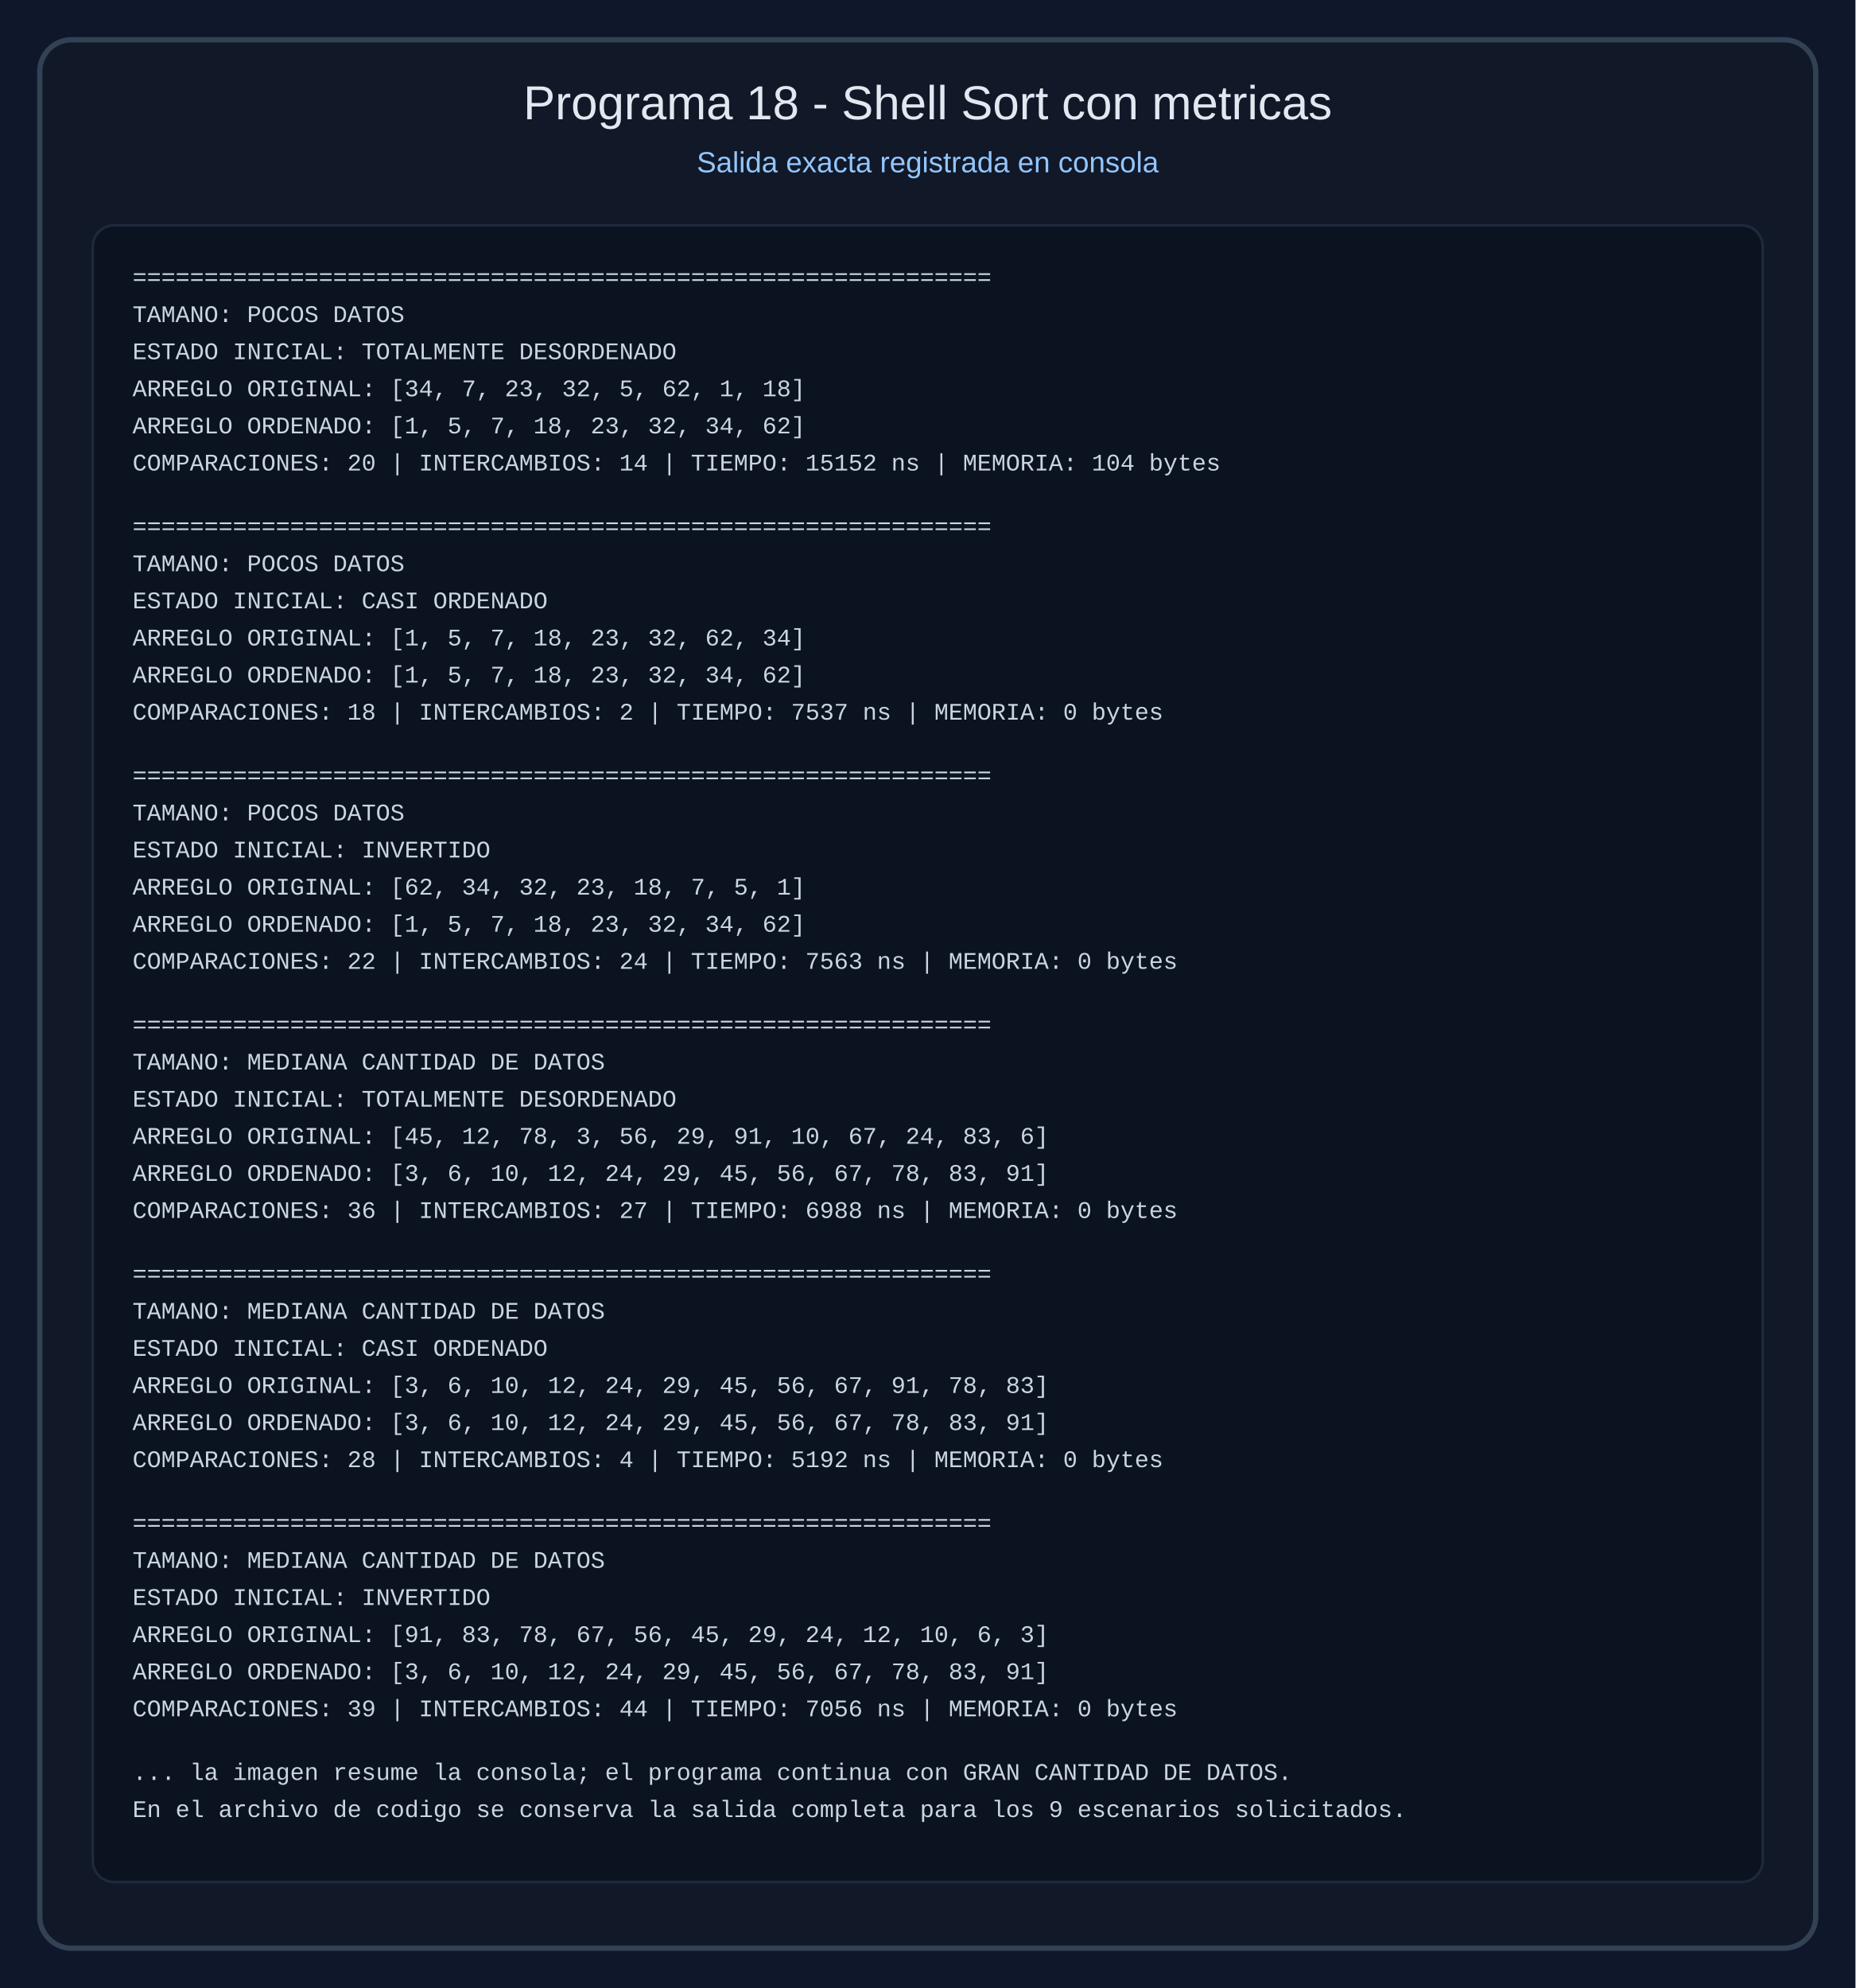
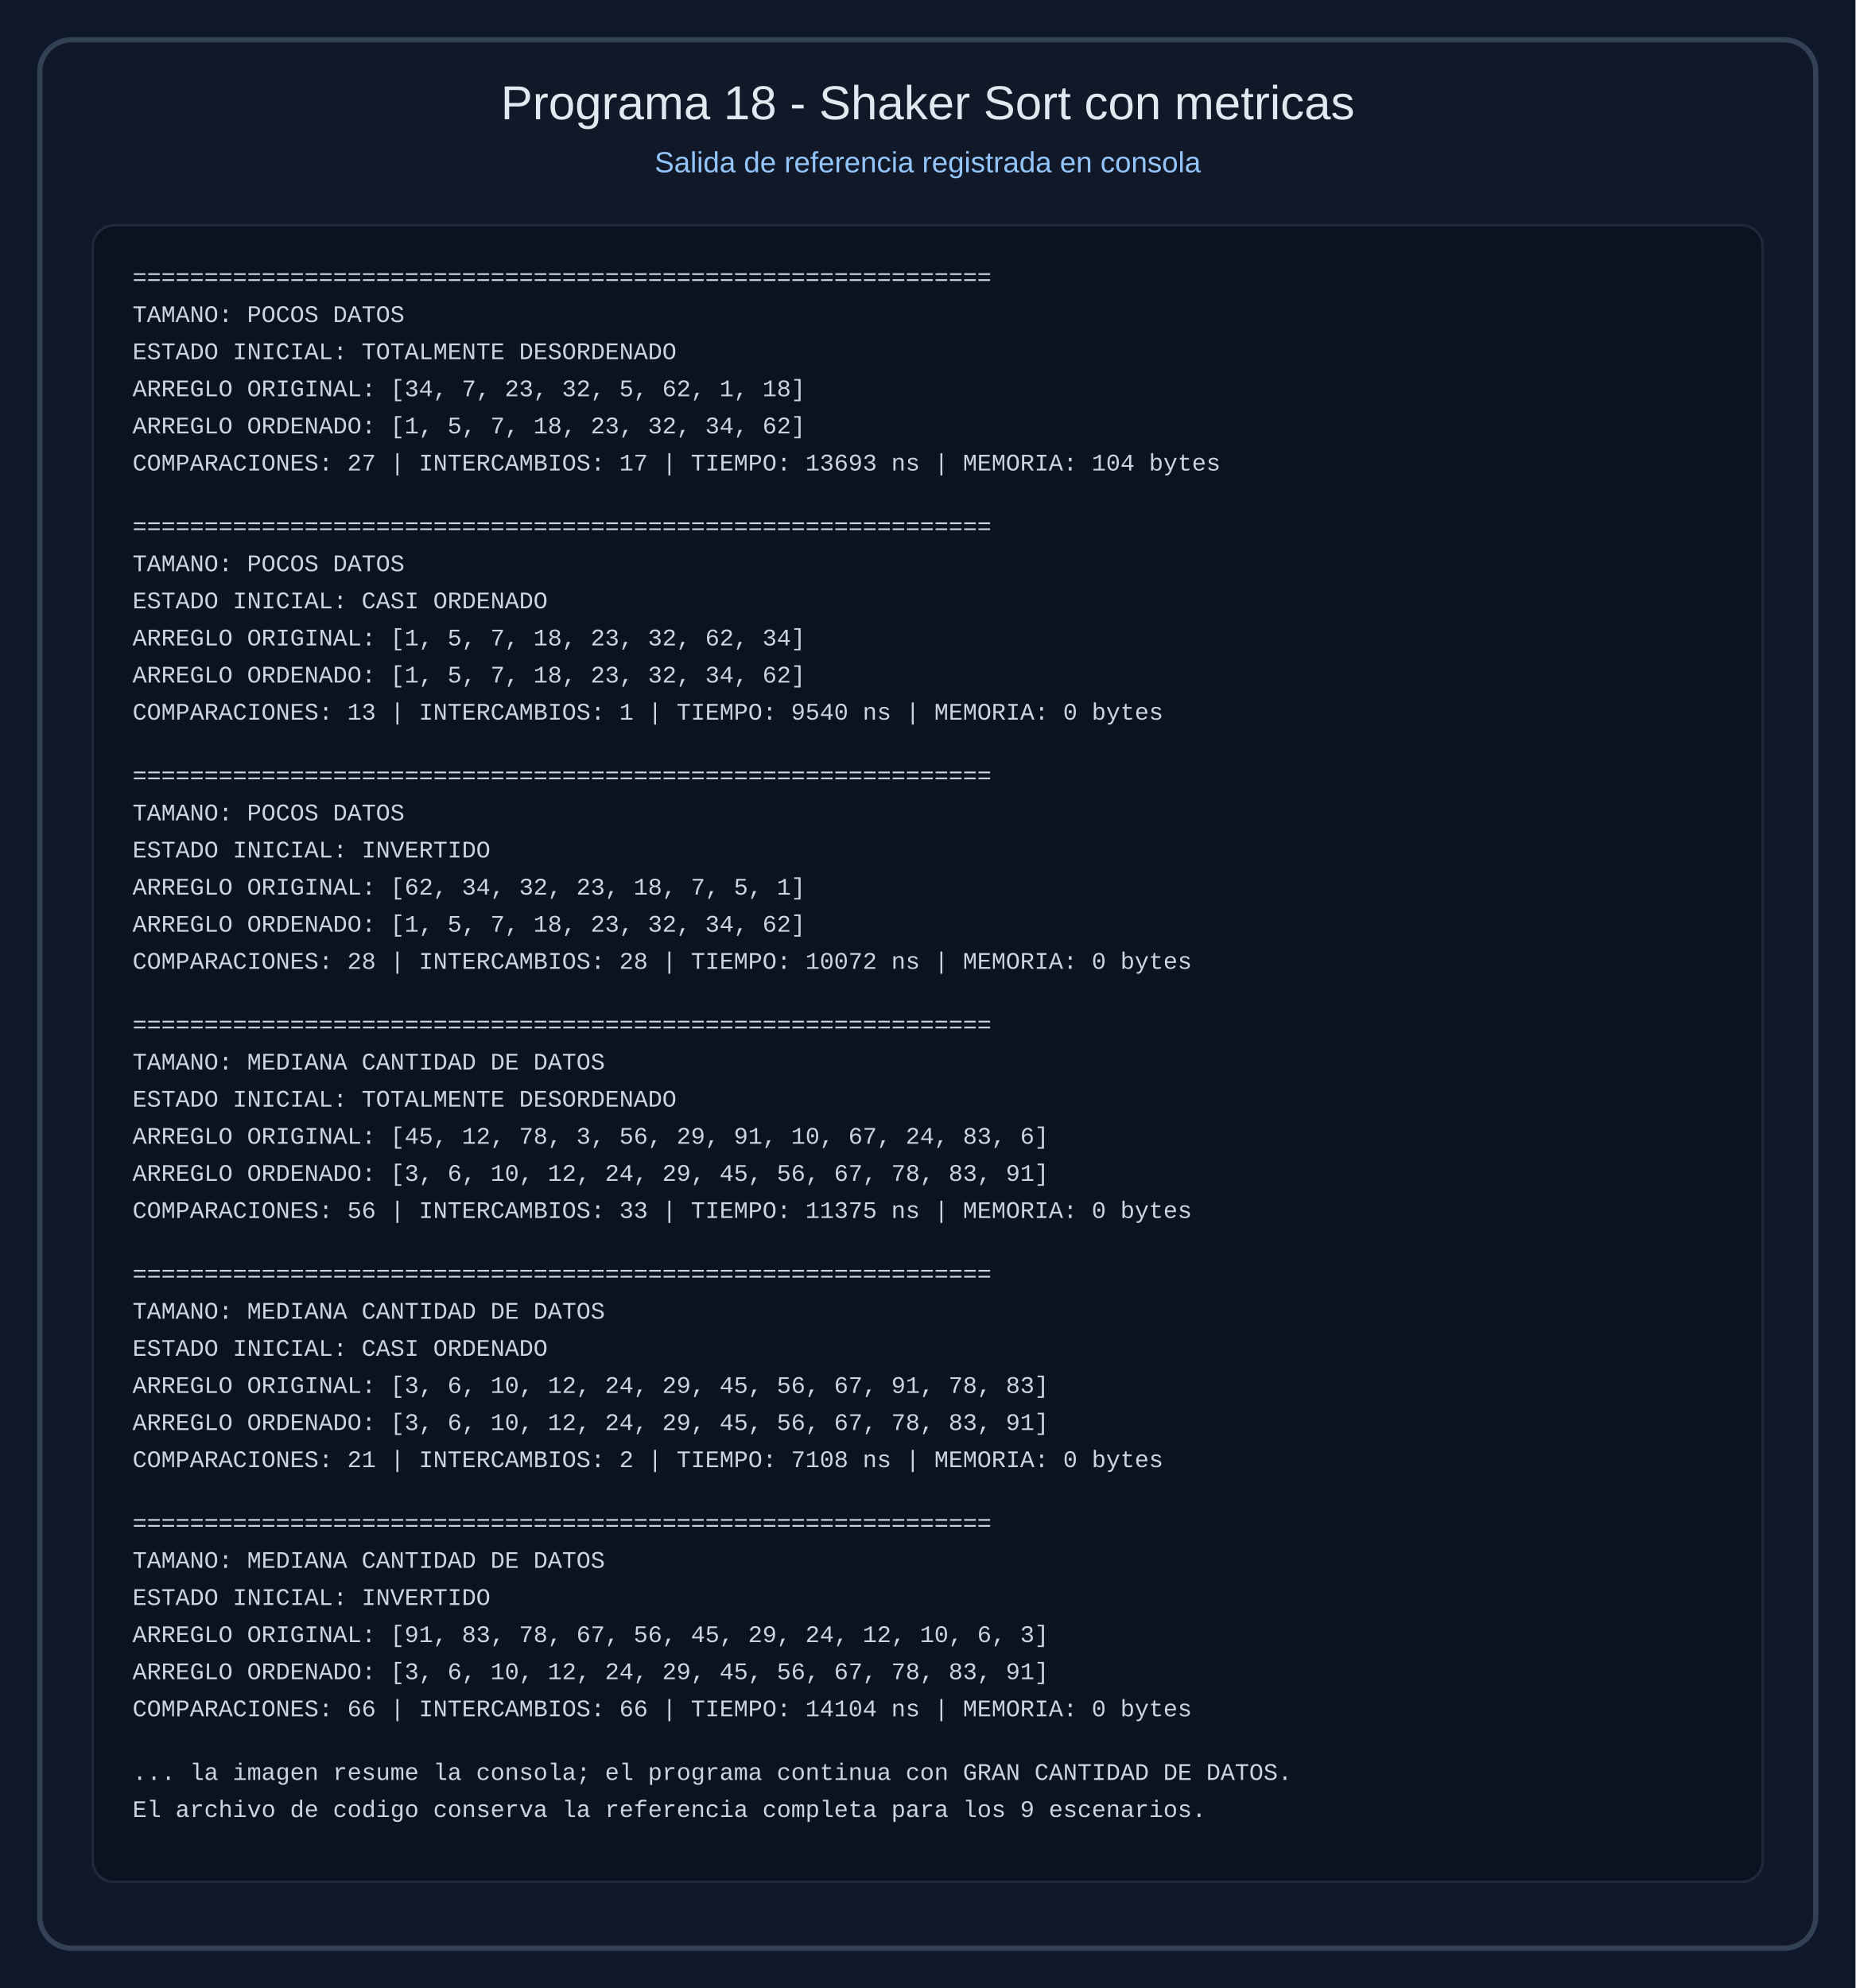
<svg xmlns="http://www.w3.org/2000/svg" width="1400" height="1500" viewBox="0 0 1400 1500" role="img" aria-labelledby="title desc">
  <rect width="1400" height="1500" fill="#0f172a" />
  <rect x="30" y="30" width="1340" height="1440" rx="24" fill="#111827" stroke="#334155" stroke-width="4" />
-   <text x="700" y="90" text-anchor="middle" fill="#e2e8f0" font-family="Arial, sans-serif" font-size="36">Programa 18 - Shell Sort con metricas</text>
-   <text x="700" y="130" text-anchor="middle" fill="#93c5fd" font-family="Arial, sans-serif" font-size="22">Salida exacta registrada en consola</text>
+   <text x="700" y="90" text-anchor="middle" fill="#e2e8f0" font-family="Arial, sans-serif" font-size="36">Programa 18 - Shaker Sort con metricas</text>
+   <text x="700" y="130" text-anchor="middle" fill="#93c5fd" font-family="Arial, sans-serif" font-size="22">Salida de referencia registrada en consola</text>
  <rect x="70" y="170" width="1260" height="1250" rx="16" fill="#0b1220" stroke="#1e293b" stroke-width="2" />
  <g fill="#cbd5e1" font-family="Courier New, monospace" font-size="18">
    <text x="100" y="215">============================================================</text>
    <text x="100" y="243">TAMANO: POCOS DATOS</text>
    <text x="100" y="271">ESTADO INICIAL: TOTALMENTE DESORDENADO</text>
    <text x="100" y="299">ARREGLO ORIGINAL: [34, 7, 23, 32, 5, 62, 1, 18]</text>
    <text x="100" y="327">ARREGLO ORDENADO: [1, 5, 7, 18, 23, 32, 34, 62]</text>
-     <text x="100" y="355">COMPARACIONES: 20 | INTERCAMBIOS: 14 | TIEMPO: 15152 ns | MEMORIA: 104 bytes</text>
+     <text x="100" y="355">COMPARACIONES: 27 | INTERCAMBIOS: 17 | TIEMPO: 13693 ns | MEMORIA: 104 bytes</text>
    <text x="100" y="403">============================================================</text>
    <text x="100" y="431">TAMANO: POCOS DATOS</text>
    <text x="100" y="459">ESTADO INICIAL: CASI ORDENADO</text>
    <text x="100" y="487">ARREGLO ORIGINAL: [1, 5, 7, 18, 23, 32, 62, 34]</text>
    <text x="100" y="515">ARREGLO ORDENADO: [1, 5, 7, 18, 23, 32, 34, 62]</text>
-     <text x="100" y="543">COMPARACIONES: 18 | INTERCAMBIOS: 2 | TIEMPO: 7537 ns | MEMORIA: 0 bytes</text>
+     <text x="100" y="543">COMPARACIONES: 13 | INTERCAMBIOS: 1 | TIEMPO: 9540 ns | MEMORIA: 0 bytes</text>
    <text x="100" y="591">============================================================</text>
    <text x="100" y="619">TAMANO: POCOS DATOS</text>
    <text x="100" y="647">ESTADO INICIAL: INVERTIDO</text>
    <text x="100" y="675">ARREGLO ORIGINAL: [62, 34, 32, 23, 18, 7, 5, 1]</text>
    <text x="100" y="703">ARREGLO ORDENADO: [1, 5, 7, 18, 23, 32, 34, 62]</text>
-     <text x="100" y="731">COMPARACIONES: 22 | INTERCAMBIOS: 24 | TIEMPO: 7563 ns | MEMORIA: 0 bytes</text>
+     <text x="100" y="731">COMPARACIONES: 28 | INTERCAMBIOS: 28 | TIEMPO: 10072 ns | MEMORIA: 0 bytes</text>
    <text x="100" y="779">============================================================</text>
    <text x="100" y="807">TAMANO: MEDIANA CANTIDAD DE DATOS</text>
    <text x="100" y="835">ESTADO INICIAL: TOTALMENTE DESORDENADO</text>
    <text x="100" y="863">ARREGLO ORIGINAL: [45, 12, 78, 3, 56, 29, 91, 10, 67, 24, 83, 6]</text>
    <text x="100" y="891">ARREGLO ORDENADO: [3, 6, 10, 12, 24, 29, 45, 56, 67, 78, 83, 91]</text>
-     <text x="100" y="919">COMPARACIONES: 36 | INTERCAMBIOS: 27 | TIEMPO: 6988 ns | MEMORIA: 0 bytes</text>
+     <text x="100" y="919">COMPARACIONES: 56 | INTERCAMBIOS: 33 | TIEMPO: 11375 ns | MEMORIA: 0 bytes</text>
    <text x="100" y="967">============================================================</text>
    <text x="100" y="995">TAMANO: MEDIANA CANTIDAD DE DATOS</text>
    <text x="100" y="1023">ESTADO INICIAL: CASI ORDENADO</text>
    <text x="100" y="1051">ARREGLO ORIGINAL: [3, 6, 10, 12, 24, 29, 45, 56, 67, 91, 78, 83]</text>
    <text x="100" y="1079">ARREGLO ORDENADO: [3, 6, 10, 12, 24, 29, 45, 56, 67, 78, 83, 91]</text>
-     <text x="100" y="1107">COMPARACIONES: 28 | INTERCAMBIOS: 4 | TIEMPO: 5192 ns | MEMORIA: 0 bytes</text>
+     <text x="100" y="1107">COMPARACIONES: 21 | INTERCAMBIOS: 2 | TIEMPO: 7108 ns | MEMORIA: 0 bytes</text>
    <text x="100" y="1155">============================================================</text>
    <text x="100" y="1183">TAMANO: MEDIANA CANTIDAD DE DATOS</text>
    <text x="100" y="1211">ESTADO INICIAL: INVERTIDO</text>
    <text x="100" y="1239">ARREGLO ORIGINAL: [91, 83, 78, 67, 56, 45, 29, 24, 12, 10, 6, 3]</text>
    <text x="100" y="1267">ARREGLO ORDENADO: [3, 6, 10, 12, 24, 29, 45, 56, 67, 78, 83, 91]</text>
-     <text x="100" y="1295">COMPARACIONES: 39 | INTERCAMBIOS: 44 | TIEMPO: 7056 ns | MEMORIA: 0 bytes</text>
+     <text x="100" y="1295">COMPARACIONES: 66 | INTERCAMBIOS: 66 | TIEMPO: 14104 ns | MEMORIA: 0 bytes</text>
    <text x="100" y="1343">... la imagen resume la consola; el programa continua con GRAN CANTIDAD DE DATOS.</text>
-     <text x="100" y="1371">En el archivo de codigo se conserva la salida completa para los 9 escenarios solicitados.</text>
+     <text x="100" y="1371">El archivo de codigo conserva la referencia completa para los 9 escenarios.</text>
  </g>
</svg>
